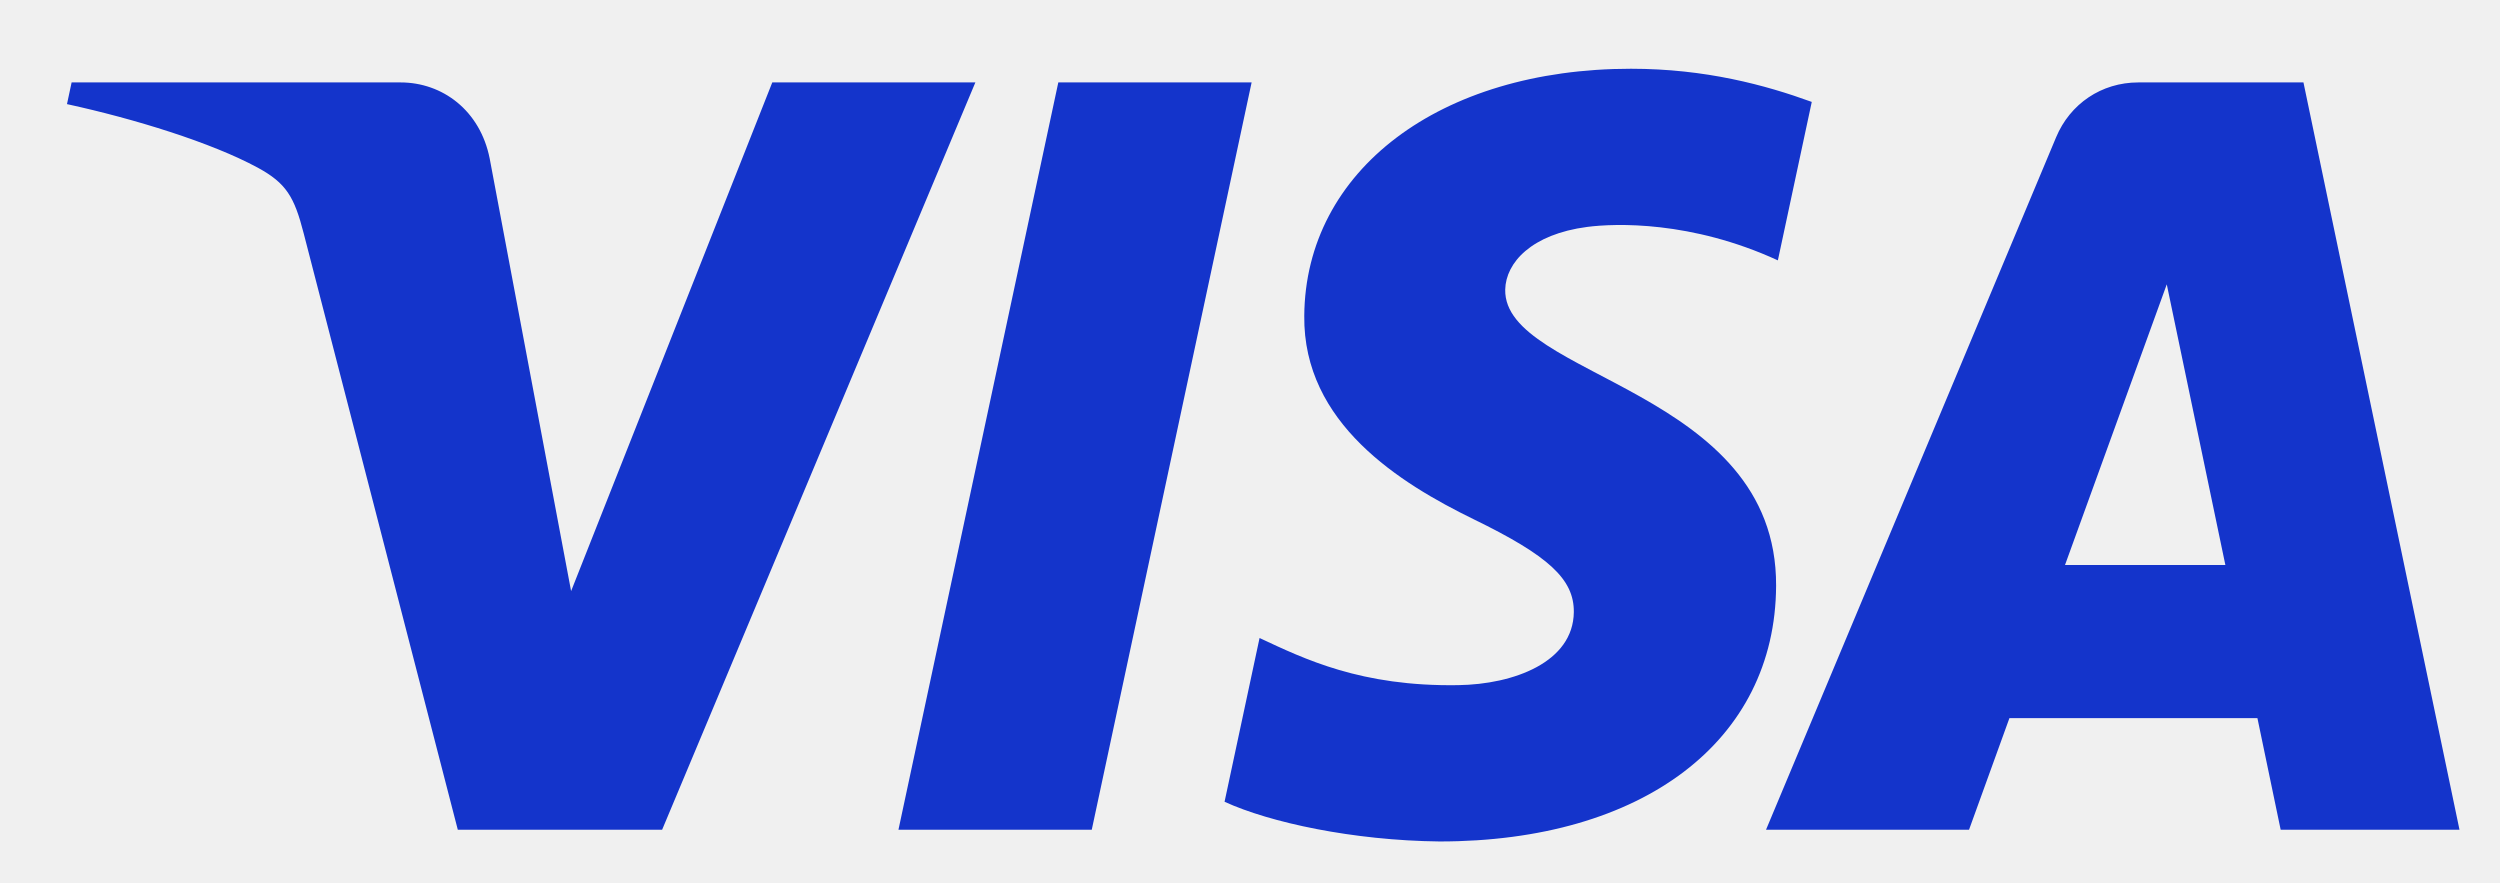
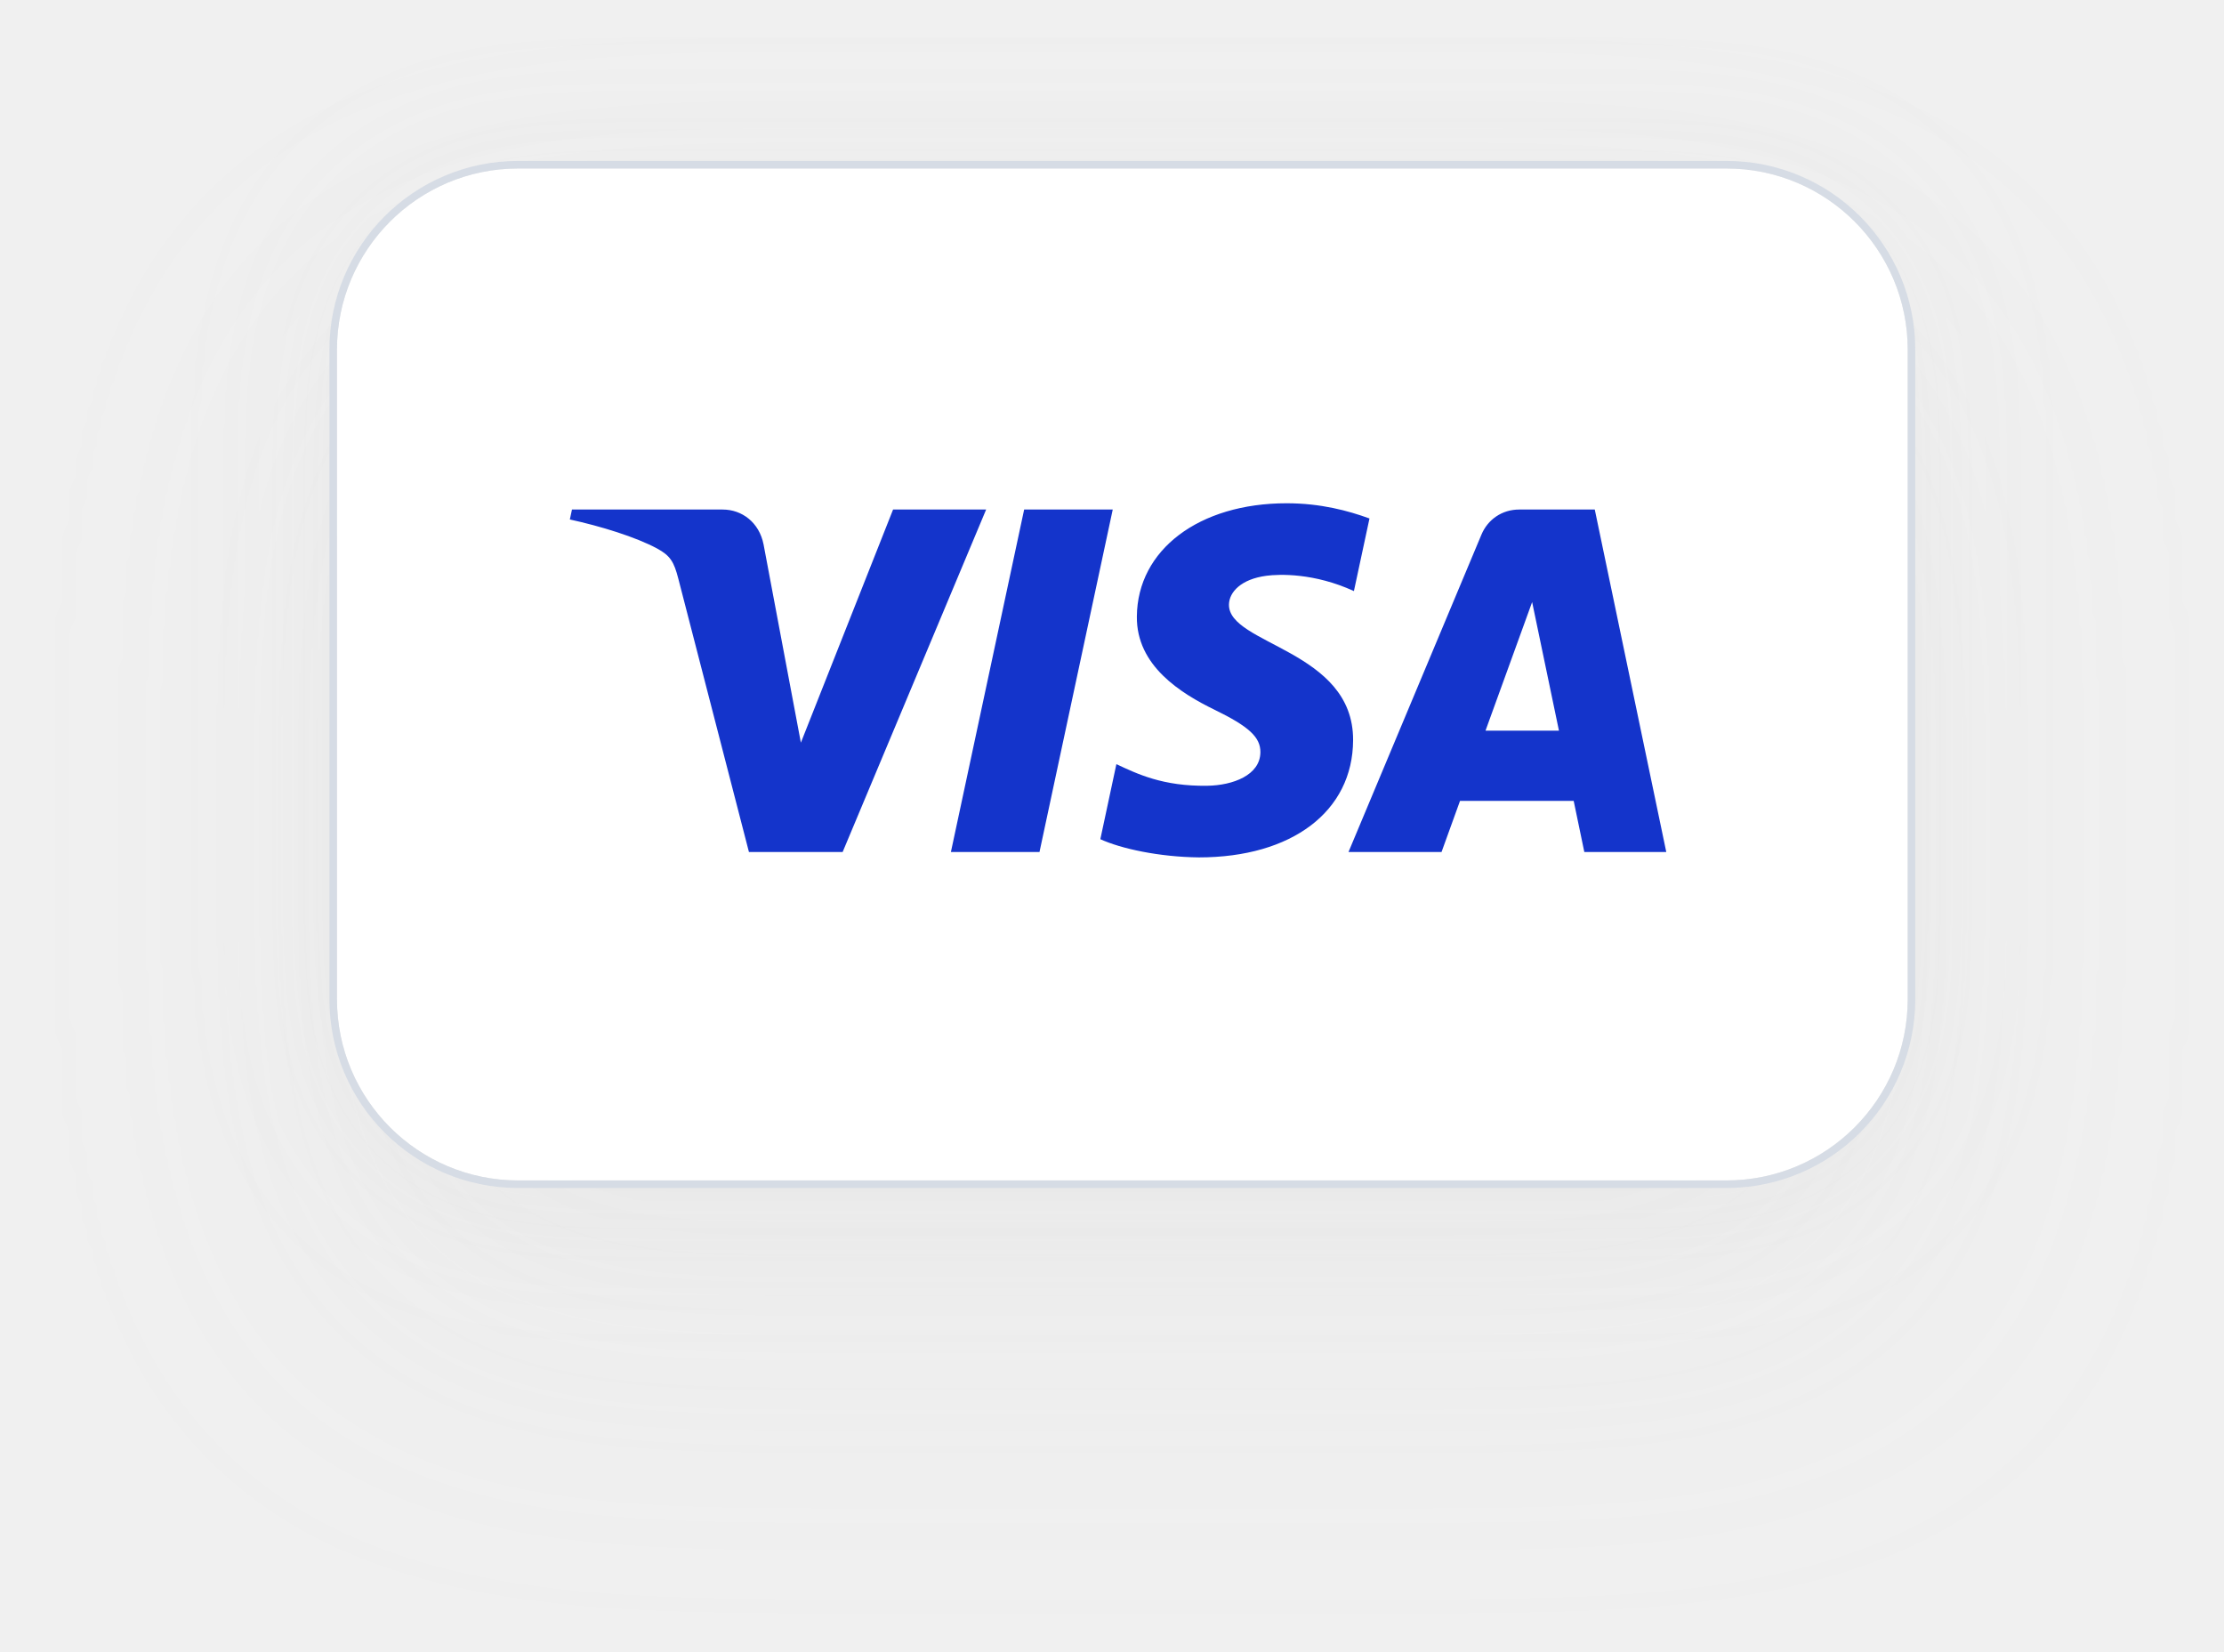
- <svg xmlns="http://www.w3.org/2000/svg" width="34" height="12" viewBox="0 0 34 12" fill="none">
-   <path d="M17.022 1.121L14.848 11.284H12.219L14.393 1.121H17.022ZM28.084 7.684L29.468 3.867L30.265 7.684H28.084ZM31.017 11.284H33.449L31.327 1.121H29.082C28.578 1.121 28.152 1.414 27.963 1.867L24.018 11.284H26.779L27.328 9.767H30.701L31.017 11.284ZM24.155 7.966C24.167 5.284 20.446 5.136 20.471 3.938C20.479 3.573 20.827 3.185 21.587 3.086C21.964 3.037 23.001 2.999 24.179 3.541L24.64 1.386C24.008 1.156 23.194 0.935 22.181 0.935C19.582 0.935 17.753 2.317 17.738 4.295C17.721 5.758 19.044 6.574 20.04 7.061C21.064 7.559 21.408 7.878 21.404 8.324C21.397 9.006 20.587 9.307 19.831 9.318C18.509 9.339 17.741 8.962 17.13 8.677L16.654 10.904C17.268 11.186 18.401 11.431 19.578 11.444C22.34 11.444 24.146 10.079 24.155 7.966ZM13.265 1.121L9.005 11.284H6.226L4.13 3.173C4.002 2.674 3.892 2.491 3.505 2.28C2.873 1.938 1.829 1.616 0.911 1.416L0.974 1.121H5.447C6.017 1.121 6.53 1.501 6.66 2.157L7.767 8.039L10.503 1.121H13.265Z" fill="#1434CB" />
+ <svg xmlns="http://www.w3.org/2000/svg" width="66" height="49" viewBox="0 0 66 49" fill="none">
+   <g filter="url(#filter0_dd_20_320)">
+     <rect x="10" y="5" width="46.614" height="30.03" rx="5.379" fill="white" />
+     <rect x="9.888" y="4.888" width="46.838" height="30.255" rx="5.491" stroke="#D6DCE5" stroke-width="0.224" />
+     <path d="M33.022 15.121L30.848 25.285H28.219L30.393 15.121H33.022ZM44.084 21.684L45.468 17.867L46.264 21.684H44.084ZM47.017 25.285H49.449L47.327 15.121H45.082C44.578 15.121 44.152 15.414 43.963 15.867L40.018 25.285H42.779L43.328 23.767H46.701L47.017 25.285ZM40.155 21.966C40.167 19.284 36.446 19.136 36.471 17.938C36.479 17.573 36.827 17.185 37.587 17.086C37.964 17.037 39.001 16.999 40.179 17.541L40.641 15.386C40.008 15.156 39.194 14.935 38.181 14.935C35.582 14.935 33.753 16.317 33.738 18.295C33.721 19.758 35.044 20.575 36.04 21.061C37.064 21.559 37.408 21.878 37.404 22.324C37.397 23.006 36.587 23.306 35.831 23.318C34.509 23.339 33.741 22.962 33.13 22.677L32.654 24.904C33.268 25.186 34.401 25.431 35.578 25.444C38.34 25.444 40.146 24.079 40.155 21.966ZM29.265 15.121L25.006 25.285H22.226L20.13 17.173C20.002 16.674 19.892 16.491 19.505 16.28C18.873 15.938 17.829 15.616 16.911 15.416L16.974 15.121H21.447C22.017 15.121 22.53 15.501 22.66 16.157L23.767 22.039L26.503 15.121H29.265Z" fill="#1434CB" />
+   </g>
+   <defs>
+     <filter id="filter0_dd_20_320" x="0.812" y="0.294" width="64.991" height="48.407" filterUnits="userSpaceOnUse" color-interpolation-filters="sRGB">
+       <feFlood flood-opacity="0" result="BackgroundImageFix" />
+       <feColorMatrix in="SourceAlpha" type="matrix" values="0 0 0 0 0 0 0 0 0 0 0 0 0 0 0 0 0 0 127 0" result="hardAlpha" />
+       <feOffset dy="0.448" />
+       <feGaussianBlur stdDeviation="2.241" />
+       <feColorMatrix type="matrix" values="0 0 0 0 0.718 0 0 0 0 0.718 0 0 0 0 0.718 0 0 0 0.08 0" />
+       <feBlend mode="normal" in2="BackgroundImageFix" result="effect1_dropShadow_20_320" />
+       <feColorMatrix in="SourceAlpha" type="matrix" values="0 0 0 0 0 0 0 0 0 0 0 0 0 0 0 0 0 0 127 0" result="hardAlpha" />
+       <feOffset dy="4.482" />
+       <feGaussianBlur stdDeviation="4.482" />
+       <feColorMatrix type="matrix" values="0 0 0 0 0.718 0 0 0 0 0.718 0 0 0 0 0.718 0 0 0 0.08 0" />
+       <feBlend mode="normal" in2="effect1_dropShadow_20_320" result="effect2_dropShadow_20_320" />
+       <feBlend mode="normal" in="SourceGraphic" in2="effect2_dropShadow_20_320" result="shape" />
+     </filter>
+   </defs>
</svg>
